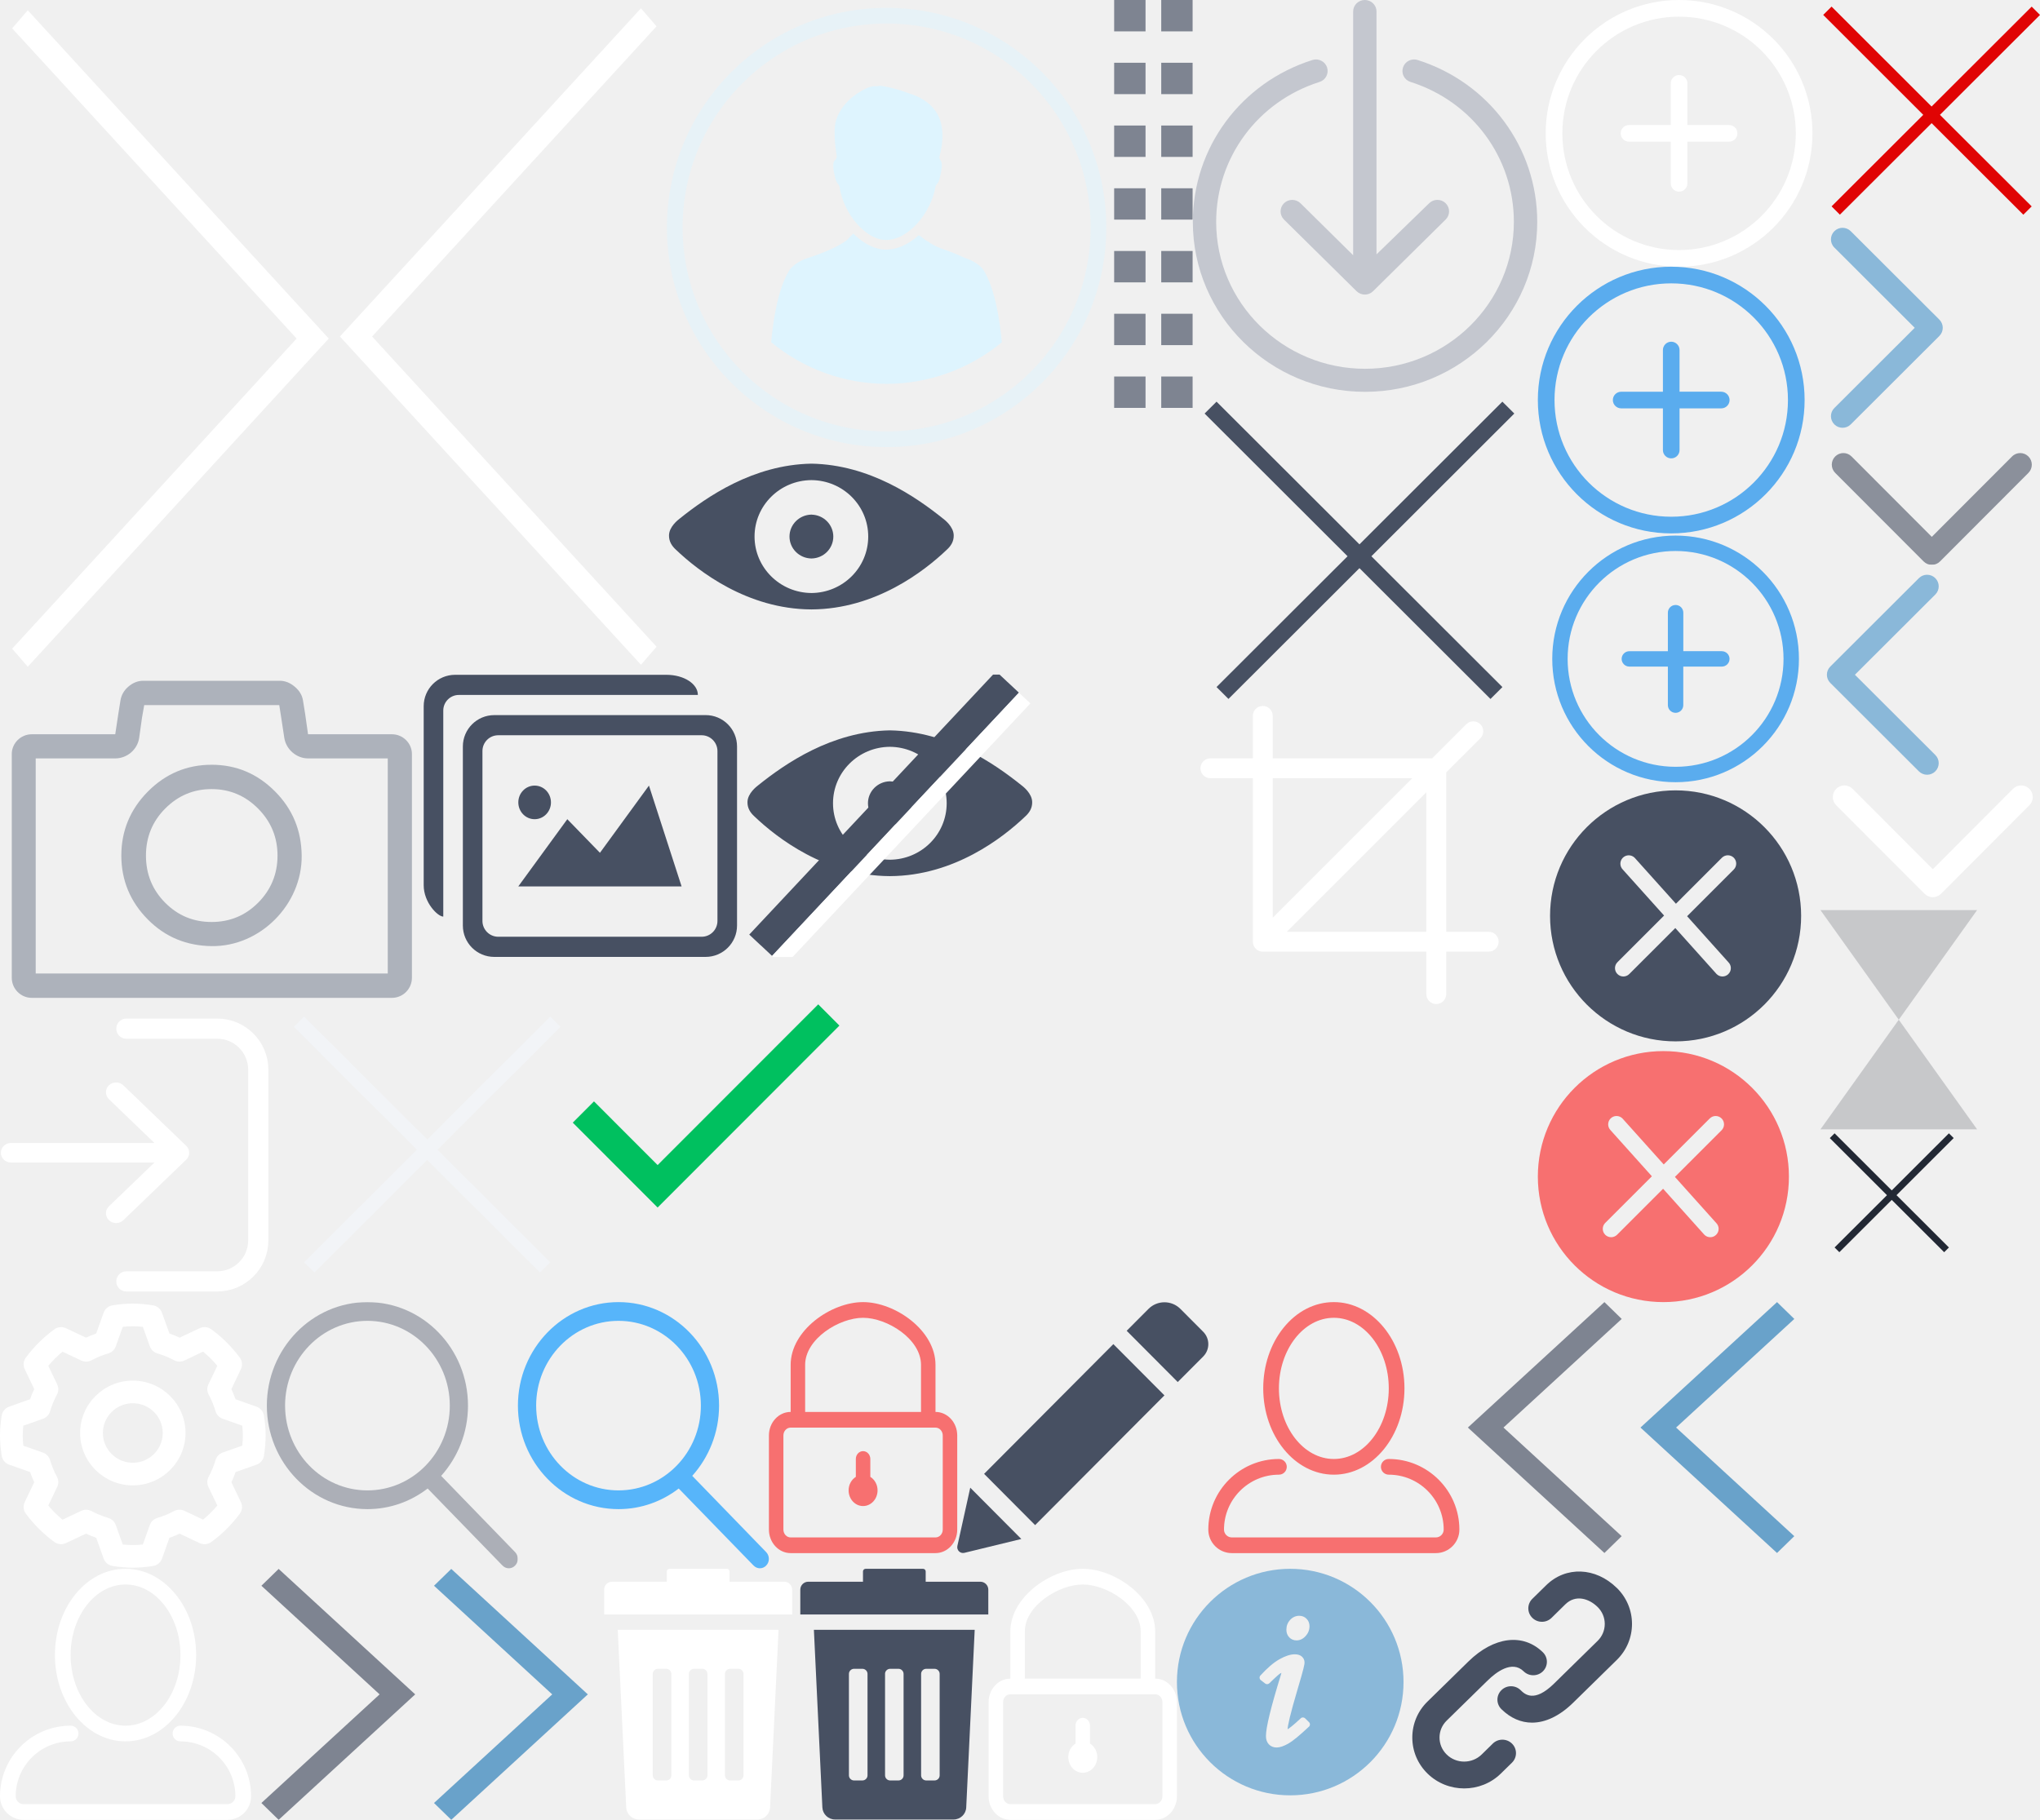
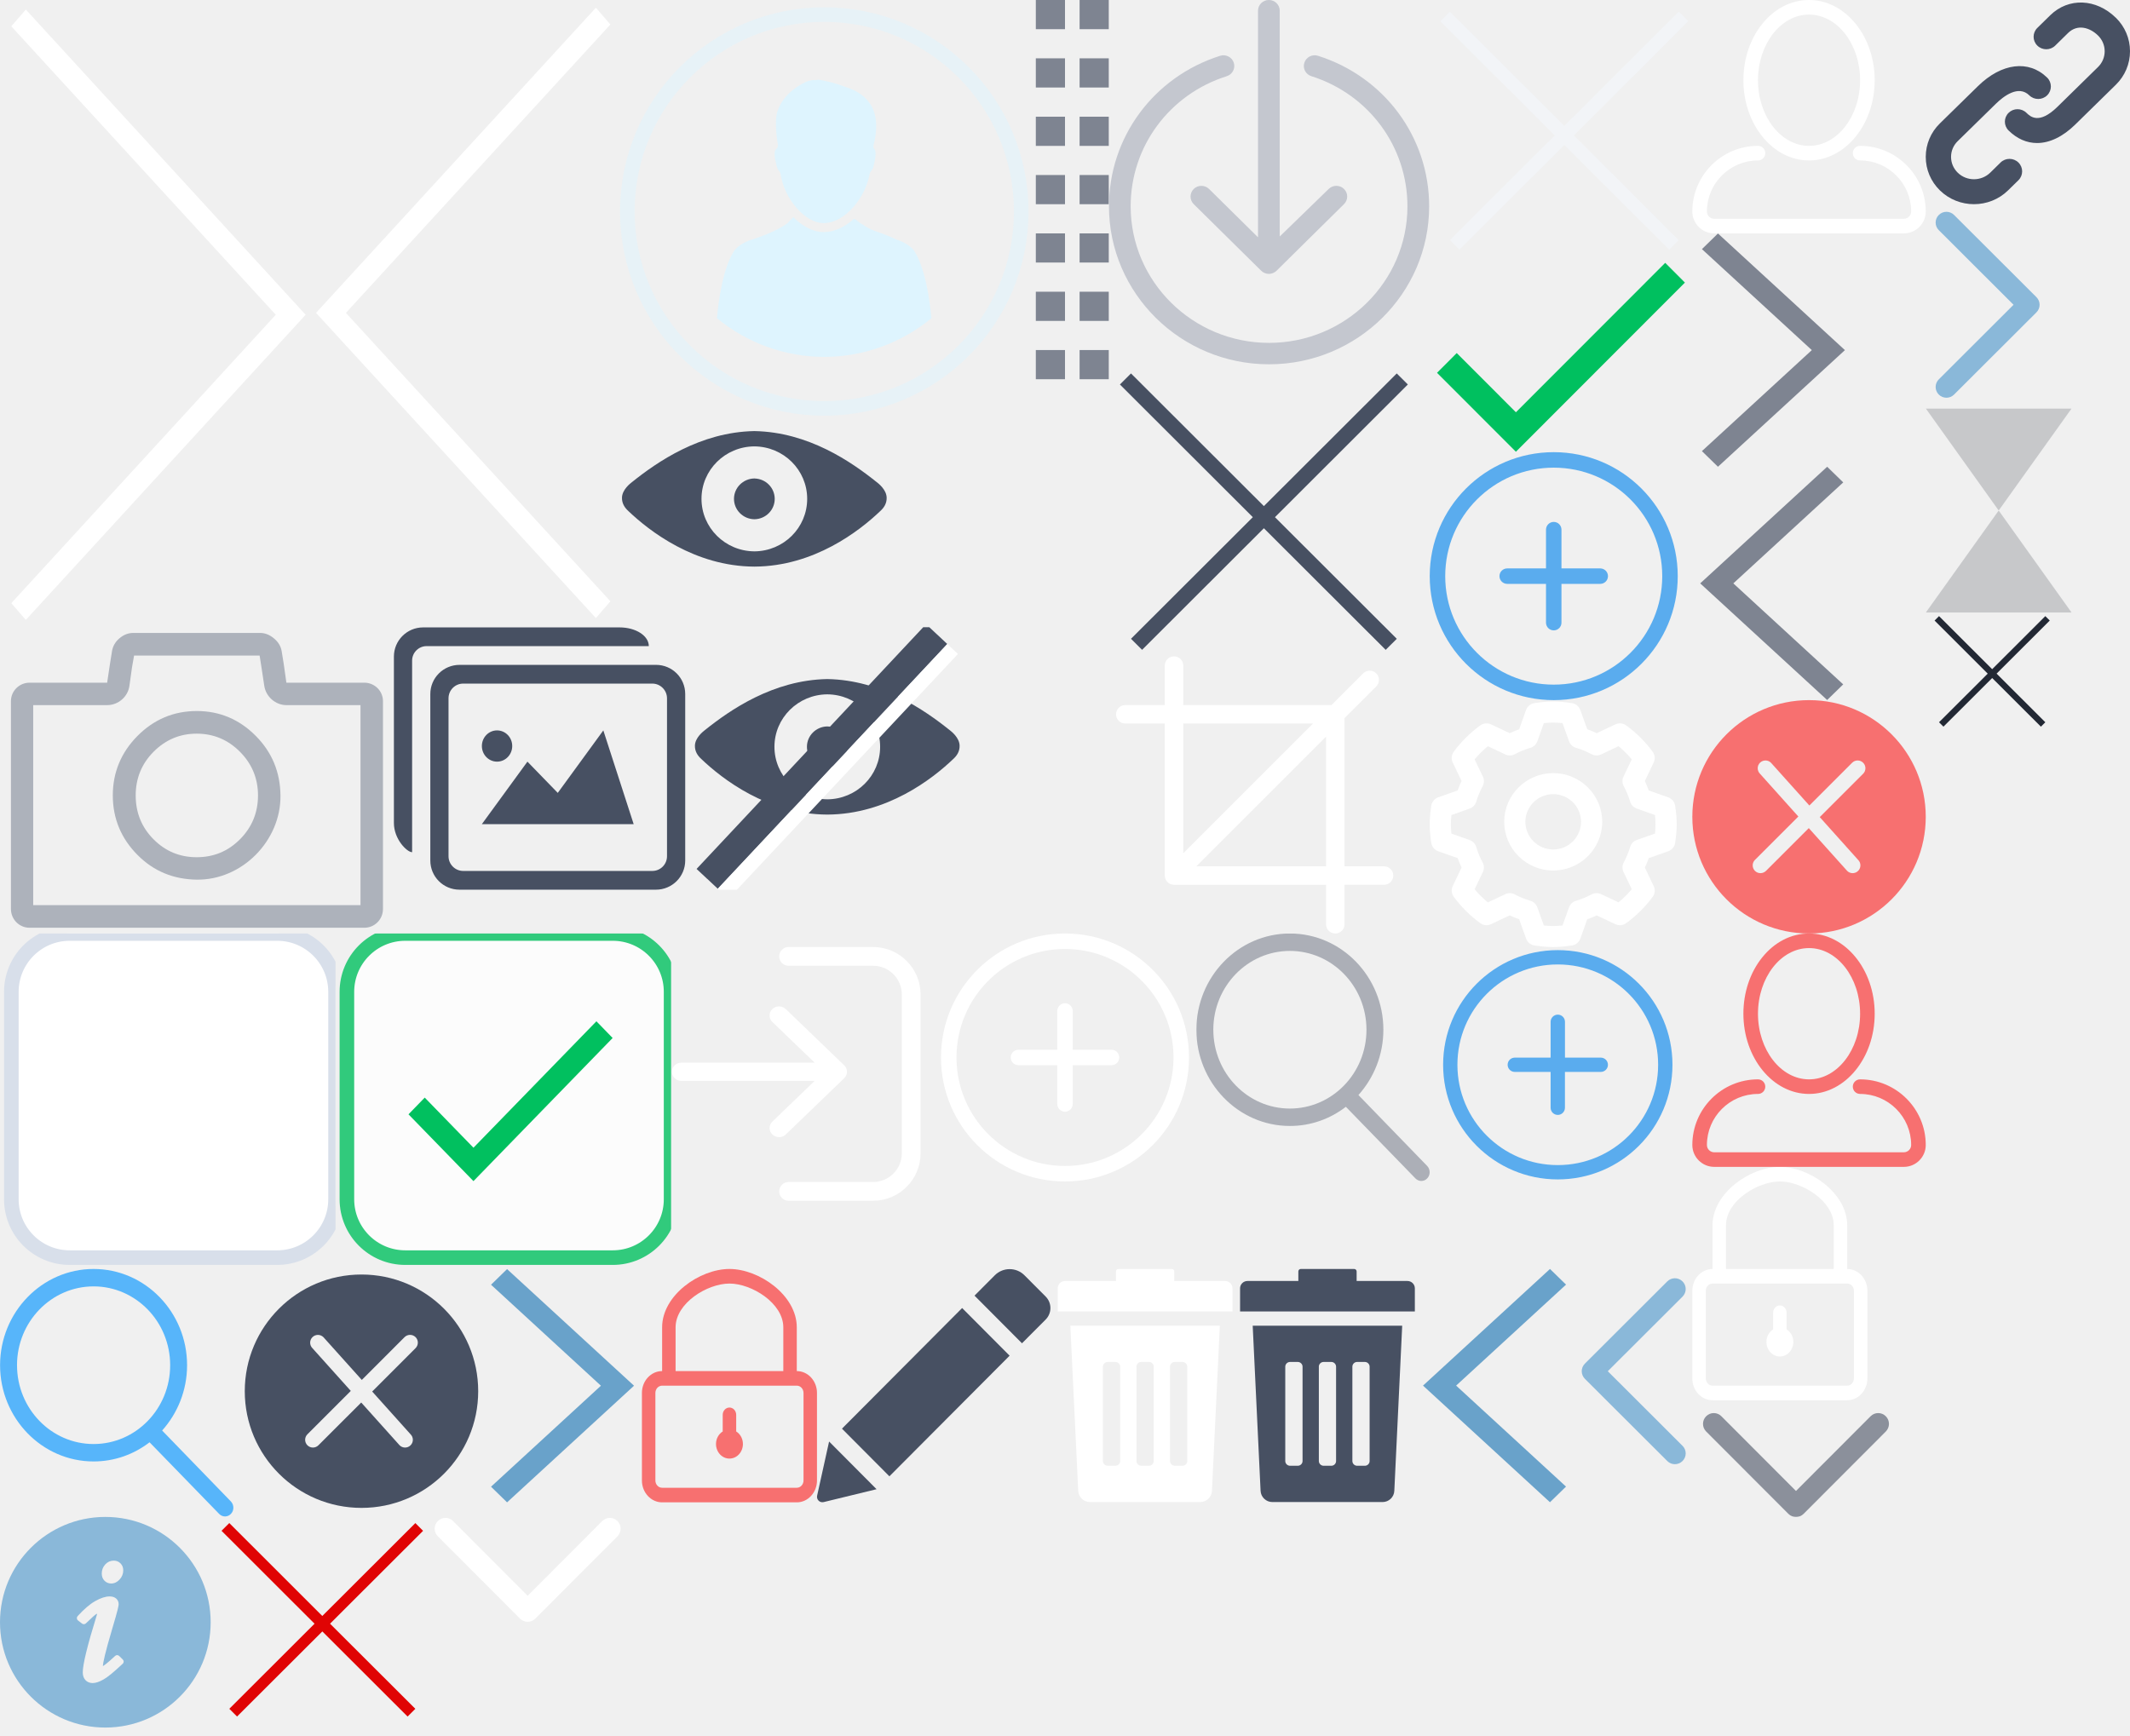
- <svg xmlns="http://www.w3.org/2000/svg" width="130" height="116" viewBox="0 0 130 116">
-   <svg width="18" height="17" viewBox="0 0 18 17" id="add" x="98">
+ <svg xmlns="http://www.w3.org/2000/svg" width="146" height="119" viewBox="0 0 146 119">
+   <svg width="18" height="17" viewBox="0 0 18 17" id="add" x="64" y="64">
    <path d="M9 0C4.305 0 .5 3.805.5 8.5S4.305 17 9 17s8.5-3.806 8.5-8.5S13.695 0 9 0zm0 15.938c-4.108 0-7.438-3.33-7.438-7.438S4.893 1.062 9 1.062s7.438 3.33 7.438 7.438-3.33 7.438-7.438 7.438zm3.188-7.97H9.53V5.314c0-.294-.237-.532-.53-.532-.293 0-.53.24-.53.532V7.97H5.81c-.293 0-.53.237-.53.53 0 .293.237.53.53.53H8.47v2.658c0 .293.237.53.53.53.293 0 .53-.237.53-.53V9.03h2.658c.293 0 .53-.237.53-.53 0-.293-.237-.53-.53-.53z" fill="#FFF" fill-rule="evenodd" />
  </svg>
-   <svg width="17" height="17" viewBox="0 0 17 17" id="add_blue" x="98" y="17">
+   <svg width="17" height="17" viewBox="0 0 17 17" id="add_blue" x="98" y="31">
    <path d="M8.5 0C3.805 0 0 3.805 0 8.5S3.805 17 8.5 17 17 13.194 17 8.5 13.195 0 8.5 0zm0 15.938c-4.108 0-7.438-3.33-7.438-7.438S4.393 1.062 8.5 1.062s7.438 3.33 7.438 7.438-3.33 7.438-7.438 7.438zm3.188-7.97H9.03V5.314c0-.294-.237-.532-.53-.532-.293 0-.53.24-.53.532V7.97H5.312c-.294 0-.532.237-.532.53 0 .293.24.53.532.53H7.97v2.658c0 .293.237.53.53.53.293 0 .53-.237.53-.53V9.03h2.658c.293 0 .53-.237.53-.53 0-.293-.237-.53-.53-.53z" fill="#5AACEE" fill-rule="evenodd" />
  </svg>
-   <svg width="18" height="13" viewBox="0 0 18 13" id="checked" x="36" y="64">
+   <svg width="23" height="23" viewBox="0 0 23 23" id="checkbox_active" x="23" y="64">
+     <g fill="none" fill-rule="evenodd">
+       <rect stroke="#01C05F" opacity=".8" fill="#FFF" x=".778" width="22.222" height="22.222" rx="4" />
+       <path d="M9.453 14.686l-3.34-3.435L5 12.397l4.453 4.58 9.54-9.813-1.112-1.145-8.427 8.668z" fill="#01C05F" />
+     </g>
+   </svg>
+   <svg width="23" height="23" viewBox="0 0 23 23" id="checkbox_empty" y="64">
+     <rect x="292.778" y="352" width="22.222" height="22.222" rx="4" transform="translate(-292 -352)" stroke="#D8DFEA" fill="#FFF" fill-rule="evenodd" />
+   </svg>
+   <svg width="18" height="13" viewBox="0 0 18 13" id="checked" x="98" y="18">
    <path d="M5.907 10.265l-4.055-4.06L.5 7.56l5.407 5.412L17.492 1.374 16.142.02 5.906 10.266z" fill="#00C05F" fill-rule="evenodd" />
  </svg>
  <svg width="21" height="20" viewBox="0 0 21 20" id="close_gray" x="76" y="25">
    <path d="M19.74.603l-9.108 9.095L1.524.603l-.76.758 9.11 9.096-8.35 8.337.76.758 8.348-8.336 8.35 8.338.76-.758-8.35-8.338L20.5 1.36l-.76-.757z" fill="#475062" fill-rule="evenodd" />
  </svg>
-   <svg width="18" height="18" viewBox="0 0 18 18" id="close_white" x="18" y="64">
+   <svg width="18" height="18" viewBox="0 0 18 18" id="close_white" x="98">
    <path d="M17.064.802l-7.84 7.83L1.38.802l-.652.652 7.84 7.83-7.187 7.177.655.653 7.188-7.176 7.188 7.177.654-.652-7.188-7.178 7.84-7.83-.652-.652z" fill="#F2F4F7" fill-rule="evenodd" />
  </svg>
-   <svg width="8" height="14" viewBox="0 0 8 14" id="datetimepicker-next" x="116" y="14">
+   <svg width="8" height="14" viewBox="0 0 8 14" id="datetimepicker-next" x="132" y="14">
    <path d="M.895 13.052c-.29-.29-.29-.756 0-1.044l5.122-5.113L.895 1.78c-.29-.287-.29-.755 0-1.043.29-.288.757-.288 1.045 0l5.646 5.635c.29.29.29.756 0 1.044L1.94 13.052c-.144.144-.333.216-.522.216-.19 0-.38-.072-.523-.216z" fill="#8AB8D9" fill-rule="evenodd" />
  </svg>
-   <svg width="8" height="14" viewBox="0 0 8 14" id="datetimepicker-prev" x="116" y="36">
+   <svg width="8" height="14" viewBox="0 0 8 14" id="datetimepicker-prev" x="108" y="87">
    <path d="M7.328.853c.29.288.29.755 0 1.044L2.205 7.01l5.123 5.114c.29.288.29.755 0 1.043-.29.29-.757.29-1.046 0L.637 7.532c-.29-.288-.29-.756 0-1.044L6.282.853c.144-.144.333-.217.523-.217.188 0 .378.072.523.217z" fill="#8AB8D9" fill-rule="evenodd" />
  </svg>
-   <svg width="14" height="8" viewBox="0 0 14 8" id="dd-tile" x="116" y="50">
+   <svg width="14" height="8" viewBox="0 0 14 8" id="dd-tile" x="29" y="104">
    <path d="M1.012.283c.288-.29.755-.29 1.043 0L7.17 5.406 12.28.283c.29-.29.756-.29 1.044 0 .288.29.288.757 0 1.046L7.69 6.973c-.288.29-.755.29-1.043 0L1.012 1.33C.867 1.184.795.995.795.806c0-.19.072-.38.217-.524z" fill="#FFF" fill-rule="evenodd" />
  </svg>
-   <svg width="9" height="8" viewBox="0 0 9 8" id="delete-small" x="116" y="72">
+   <svg width="9" height="8" viewBox="0 0 9 8" id="delete-small" x="132" y="42">
    <path d="M8.196.24L4.553 3.88.91.24.605.545l3.643 3.64L.91 7.516l.303.303 3.34-3.334 3.34 3.335.303-.302-3.34-3.335L8.5.543 8.196.242z" fill="#222834" fill-rule="evenodd" />
  </svg>
-   <svg width="16" height="16" viewBox="0 0 16 16" id="discard_red" x="98" y="67">
+   <svg width="16" height="16" viewBox="0 0 16 16" id="discard_red" x="116" y="48">
    <path d="M8 0C3.582 0 0 3.582 0 8c0 4.42 3.582 8 8 8 4.42 0 8-3.58 8-8 0-4.418-3.58-8-8-8zm3.707 5.047L8.734 8.02l2.63 2.933c.21.208.21.547 0 .754-.206.208-.545.208-.752 0l-2.63-2.932-2.933 2.932c-.21.208-.548.208-.756 0-.208-.207-.208-.546 0-.754L7.267 7.98l-2.63-2.933c-.208-.208-.208-.546 0-.754.208-.208.546-.208.754 0l2.632 2.933 2.932-2.933c.208-.208.546-.208.754 0 .208.208.207.546 0 .754z" fill="#F77070" fill-rule="evenodd" />
  </svg>
  <svg width="5" height="26" viewBox="0 0 5 26" id="dragndrop" x="71">
    <g fill="#7E8491" fill-rule="evenodd">
      <path d="M0 0h2v2H0zM3 0h2v2H3zM0 4h2v2H0zM3 4h2v2H3zM0 8h2v2H0zM3 8h2v2H3zM0 12h2v2H0zM3 12h2v2H3zM0 16h2v2H0zM3 16h2v2H3zM0 20h2v2H0zM3 20h2v2H3zM0 24h2v2H0zM3 24h2v2H3z" />
    </g>
  </svg>
  <svg width="19" height="10" viewBox="0 0 19 10" id="eye" x="42" y="29">
    <g fill="#475062" fill-rule="evenodd">
      <path d="M18.112 4.07C16.362 2.665 13.42.624 9.717.555h-.022c-3.7.07-6.647 2.11-8.395 3.513-.084.067-.657.5-.667 1.054-.007.39.178.678.443.92 1.428 1.362 4.545 3.785 8.62 3.804h.022c4.082-.02 7.19-2.442 8.618-3.806.264-.24.448-.528.44-.918-.01-.555-.58-.986-.664-1.055zM9.706 8.8c-2.002-.014-3.622-1.62-3.622-3.6 0-1.978 1.62-3.583 3.622-3.596 2.008.013 3.622 1.619 3.622 3.597 0 1.98-1.613 3.586-3.622 3.6z" />
      <path d="M9.718 3.803h-.022c-.767.02-1.385.638-1.385 1.398 0 .762.618 1.38 1.385 1.398h.023c.774-.017 1.384-.637 1.384-1.397-.002-.76-.612-1.378-1.384-1.397z" />
    </g>
  </svg>
  <svg width="22" height="25" viewBox="0 0 22 25" id="file" x="76">
    <g fill="#C4C7CF" fill-rule="evenodd">
      <path d="M10.975 18.777c-.19 0-.38-.072-.527-.215l-4.625-4.566c-.29-.287-.29-.752 0-1.04.29-.286.76-.286 1.052 0l3.355 3.313V.734c0-.406.333-.735.745-.735.41 0 .744.33.744.735v15.48l3.358-3.262c.292-.284.762-.282 1.05.006.29.286.288.75-.002 1.036L11.5 18.562c-.145.143-.335.215-.525.215z" />
      <path d="M10.988 24.976c-6.05 0-10.974-4.86-10.974-10.833 0-4.73 3.062-8.875 7.62-10.318.39-.124.81.09.935.475.124.387-.09.8-.482.924-3.94 1.247-6.586 4.83-6.586 8.92 0 5.162 4.255 9.363 9.486 9.363 5.23 0 9.485-4.2 9.485-9.364 0-4.088-2.646-7.672-6.585-8.92-.392-.123-.607-.536-.48-.923.124-.386.542-.6.934-.475 4.557 1.443 7.62 5.59 7.62 10.318 0 5.973-4.923 10.833-10.974 10.833z" />
    </g>
  </svg>
  <svg width="20" height="18" viewBox="0 0 20 18" id="image" x="27" y="43">
    <path d="M18.72 15.703c0 .556-.448 1.008-1.006 1.008H4.75c-.556 0-1.006-.456-1.006-1.007V4.875c0-.557.448-1.008 1.006-1.008h12.964c.555 0 1.006.457 1.006 1.008v10.828zM4.5 2.583c-1.107 0-2.004.895-2.004 2v11.413c0 1.104.89 2 2.004 2h13.463c1.107 0 2.005-.896 2.005-2V4.582c0-1.104-.89-2-2.005-2H4.5zm1.53 10.92h10.405l-2.08-6.427-3.123 4.284-2.08-2.142-3.123 4.284zm1.04-6.427c-.576 0-1.04.48-1.04 1.07 0 .593.464 1.072 1.04 1.072.575 0 1.04-.48 1.04-1.07 0-.593-.465-1.072-1.04-1.072zM0 13.426c0 1.105.894 2 1.248 2V2.292c0-.55.45-.994.99-.994h15.234c0-.71-.89-1.284-2.005-1.284H2.004C.897.014 0 .91 0 2.014v11.413z" fill="#475062" fill-rule="evenodd" />
  </svg>
-   <svg width="15" height="15" viewBox="0 0 15 15" id="info" x="75" y="100">
+   <svg width="15" height="15" viewBox="0 0 15 15" id="info" y="104">
    <path d="M7.22 0C3.233 0 0 3.233 0 7.22c0 3.987 3.233 7.22 7.22 7.22 3.987 0 7.22-3.233 7.22-7.22C14.44 3.233 11.207 0 7.22 0zm-.01 3.26c.163-.175.36-.265.586-.265.184 0 .346.066.467.192.123.124.185.283.185.473 0 .237-.083.447-.247.626-.166.184-.363.278-.58.278-.182 0-.342-.068-.464-.196-.12-.125-.182-.29-.182-.486 0-.242.08-.45.237-.622zm1.204 6.802c-.6.563-1.026.914-1.306 1.074-.3.17-.545.254-.752.254-.206 0-.374-.068-.5-.204-.12-.13-.183-.306-.183-.523 0-.554.314-1.84.96-3.93.01-.036.02-.07.025-.1-.024.01-.052.024-.085.044-.052.033-.213.16-.685.62-.072.07-.184.077-.264.015l-.278-.215c-.045-.034-.073-.086-.078-.142-.005-.056.014-.11.052-.153.434-.478.84-.825 1.205-1.032.382-.215.705-.32.988-.32.182 0 .33.045.438.135.12.1.182.236.182.396 0 .106-.05.38-.42 1.617-.526 1.767-.652 2.41-.66 2.63.1-.058.335-.226.84-.7.077-.073.2-.07.277.004l.246.242c.04.038.062.09.06.146 0 .055-.022.107-.062.144z" fill="#8AB8D9" fill-rule="evenodd" />
  </svg>
  <svg width="19" height="18" viewBox="0 0 19 18" id="invisible" x="47" y="43">
    <g fill="none" fill-rule="evenodd">
      <path d="M18.112 7.07c-1.75-1.404-4.692-3.445-8.395-3.514h-.022c-3.7.07-6.647 2.11-8.395 3.513-.084.067-.657.5-.667 1.054-.007.39.178.678.443.918 1.428 1.364 4.545 3.787 8.62 3.806h.022c4.082-.02 7.19-2.442 8.618-3.806.264-.24.448-.528.44-.918-.01-.555-.58-.987-.664-1.055zM9.706 11.8c-2.002-.014-3.622-1.62-3.622-3.6 0-1.978 1.62-3.583 3.622-3.596 2.008.013 3.622 1.619 3.622 3.597 0 1.98-1.613 3.586-3.622 3.6z" fill="#475062" />
      <path d="M9.718 6.803h-.022c-.767.02-1.385.638-1.385 1.398 0 .762.618 1.38 1.385 1.398h.023c.774-.017 1.384-.637 1.384-1.397-.002-.76-.612-1.378-1.384-1.397z" fill="#475062" />
      <path d="M16.5.5L1.453 16.55M17.225 1.177L2.178 17.225" stroke="#475062" stroke-linecap="square" />
      <path d="M17.954 1.86L2.91 17.91" stroke="#FFF" stroke-linecap="square" />
    </g>
  </svg>
-   <svg width="11" height="16" viewBox="0 0 11 16" id="left-arrow" x="93" y="83">
+   <svg width="11" height="16" viewBox="0 0 11 16" id="left-arrow" x="116" y="32">
    <path d="M10.343 1.072L9.243 0 .54 7.996l8.702 7.996 1.1-1.072L2.81 7.996l7.535-6.924z" fill="#7E8491" fill-rule="evenodd" />
  </svg>
-   <svg width="11" height="16" viewBox="0 0 11 16" id="left-arrow_blue" x="104" y="83">
+   <svg width="11" height="16" viewBox="0 0 11 16" id="left-arrow_blue" x="97" y="87">
    <path d="M10.343 1.072L9.243 0 .54 7.996l8.702 7.996 1.1-1.072L2.81 7.996l7.535-6.924z" fill="#69A2CA" fill-rule="evenodd" />
  </svg>
-   <svg width="14" height="14" viewBox="0 0 14 14" id="link" x="90" y="100">
+   <svg width="14" height="14" viewBox="0 0 14 14" id="link" x="132">
    <path d="M5.127 11.143l-.708.695c-.615.6-1.614.602-2.228 0-.295-.29-.457-.673-.457-1.082 0-.408.162-.792.457-1.08L4.8 7.12c.54-.53 1.557-1.31 2.297-.583.34.334.89.33 1.227-.004.338-.336.336-.88-.004-1.212-1.26-1.233-3.12-1.005-4.742.584L.97 8.46C.344 9.07 0 9.887 0 10.755c0 .87.344 1.684.97 2.298.644.63 1.49.946 2.335.946.846 0 1.692-.315 2.336-.946l.71-.695c.34-.335.342-.877.004-1.213-.337-.335-.887-.337-1.227-.004zm7.902-9.926C11.676-.108 9.784-.18 8.532 1.047l-.883.866c-.34.333-.342.875-.004 1.21.337.337.886.34 1.227.006l.882-.867c.65-.636 1.498-.372 2.052.17.296.29.458.674.458 1.082 0 .41-.162.793-.457 1.082L9.026 7.323c-1.272 1.246-1.87.66-2.124.412-.34-.334-.89-.332-1.226.004-.338.335-.336.877.004 1.21.584.573 1.25.857 1.95.857.855 0 1.76-.426 2.618-1.268l2.782-2.727c.625-.613.97-1.43.97-2.298 0-.868-.345-1.684-.97-2.298z" fill="#475062" fill-rule="evenodd" />
  </svg>
-   <svg width="18" height="19" viewBox="0 0 18 19" id="logout" y="64">
+   <svg width="18" height="19" viewBox="0 0 18 19" id="logout" x="46" y="64">
    <g transform="rotate(-90 9 9)" fill="#FFF" fill-rule="evenodd">
      <path d="M16.724 8.053v5.792c0 1.602-1.304 2.906-2.906 2.906H2.932c-1.602 0-2.905-1.303-2.905-2.905V8.053c0-.162.13-.293.293-.293.162 0 .293.13.293.293v5.792c0 1.28 1.04 2.32 2.32 2.32h10.885c1.28 0 2.32-1.04 2.32-2.32V8.053c0-.162.13-.293.292-.293.163 0 .294.13.294.293z" stroke="#FFF" stroke-width=".7" />
      <path d="M7.894 9.84l-2.79-2.9c-.243-.252-.64-.252-.883 0-.243.255-.243.667 0 .92l3.857 4.006c.244.254.64.254.884 0l3.857-4.006c.122-.127.183-.293.183-.46 0-.165-.06-.332-.183-.46-.244-.252-.64-.252-.884 0l-2.79 2.9V.706c0-.36-.28-.65-.624-.65-.346 0-.626.29-.626.65V9.84z" />
    </g>
  </svg>
  <svg width="21" height="43" viewBox="0 0 21 43" id="next">
    <path d="M1.77.656L20.95 21.58 1.77 42.5l-.995-1.148L18.903 21.58.775 1.804 1.77.655z" fill="#FFF" fill-rule="evenodd" />
  </svg>
-   <svg width="12" height="16" viewBox="0 0 12 16" id="password" x="63" y="100">
+   <svg width="12" height="16" viewBox="0 0 12 16" id="password" x="116" y="80">
    <path d="M10.615 4c0-2.205-2.58-4-4.615-4-2.036 0-4.615 1.794-4.615 4v3C.62 7 0 7.673 0 8.5v6c0 .827.62 1.5 1.385 1.5h9.23C11.38 16 12 15.327 12 14.5v-6c0-.827-.62-1.5-1.385-1.5V4zM6 1c1.527 0 3.692 1.345 3.692 3v3H2.308V4c0-1.655 2.165-3 3.692-3zm4.615 14h-9.23c-.255 0-.462-.224-.462-.5v-6c0-.276.207-.5.462-.5h9.23c.255 0 .462.224.462.5v6c0 .276-.207.5-.462.5zm-4.153-3.86v-1.14c0-.277-.207-.5-.462-.5s-.462.223-.462.5v1.14c-.274.172-.46.49-.46.86 0 .552.412 1 .922 1s.923-.448.923-1c0-.37-.186-.688-.46-.86v-.002z" fill="#FFF" fill-rule="evenodd" />
  </svg>
-   <svg width="12" height="16" viewBox="0 0 12 16" id="password_red" x="49" y="83">
+   <svg width="12" height="16" viewBox="0 0 12 16" id="password_red" x="44" y="87">
    <path d="M10.615 4c0-2.205-2.58-4-4.615-4-2.036 0-4.615 1.794-4.615 4v3C.62 7 0 7.673 0 8.5v6c0 .827.62 1.5 1.385 1.5h9.23C11.38 16 12 15.327 12 14.5v-6c0-.827-.62-1.5-1.385-1.5V4zM6 1c1.527 0 3.692 1.345 3.692 3v3H2.308V4c0-1.655 2.165-3 3.692-3zm4.615 14h-9.23c-.255 0-.462-.224-.462-.5v-6c0-.276.207-.5.462-.5h9.23c.255 0 .462.224.462.5v6c0 .276-.207.5-.462.5zm-4.153-3.86v-1.14c0-.277-.207-.5-.462-.5s-.462.223-.462.5v1.14c-.274.172-.46.49-.46.86 0 .552.412 1 .922 1s.923-.448.923-1c0-.37-.186-.688-.46-.86v-.002z" fill="#F77070" fill-rule="evenodd" />
  </svg>
-   <svg width="16" height="16" viewBox="0 0 16 16" id="pen" x="61" y="83">
+   <svg width="16" height="16" viewBox="0 0 16 16" id="pen" x="56" y="87">
    <path d="M9.95 2.678l3.254 3.267-8.24 8.27-3.252-3.267 8.237-8.27zm5.724-.788L14.222.433c-.56-.563-1.472-.563-2.034 0l-1.39 1.395 3.254 3.267 1.622-1.627c.435-.437.435-1.142 0-1.578zM.01 15.54c-.06.267.18.507.447.442l3.627-.883L.83 11.83.01 15.54z" fill="#475062" fill-rule="evenodd" />
  </svg>
  <svg width="27" height="21" viewBox="0 0 27 21" id="photo" y="43">
    <g transform="translate(.75 .388)" fill="#ADB2BB" fill-rule="evenodd">
      <path d="M24.223 3.416H18.88l-.182-1.286-.14-.866c-.055-.35-.238-.64-.526-.88-.295-.25-.61-.378-.958-.378h-8.69c-.347 0-.666.125-.958.377-.29.252-.446.547-.5.88l-.138.867-.194 1.286H1.277C.57 3.416 0 3.99 0 4.674v14.26c0 .71.57 1.284 1.277 1.284h22.946c.708 0 1.277-.573 1.277-1.285V4.673c0-.684-.57-1.257-1.277-1.257zm-.264 15.25H1.526V4.955h5.067c.763 0 1.422-.572 1.527-1.314l.18-1.286.14-.797h8.606l.125.797.195 1.286c.112.74.778 1.314 1.514 1.314h5.08v13.713z" />
      <path d="M12.73 5.36c-1.57 0-2.93.572-4.054 1.705-1.125 1.132-1.694 2.502-1.694 4.082s.57 2.95 1.694 4.08c1.124 1.133 2.485 1.67 4.053 1.693 3.11.046 5.783-2.67 5.746-5.773-.02-1.594-.57-2.95-1.693-4.082-1.125-1.133-2.47-1.706-4.054-1.706zm2.97 8.792c-.82.824-1.805 1.23-2.97 1.23-1.153 0-2.138-.405-2.957-1.23-.82-.825-1.222-1.83-1.222-3.005 0-1.16.403-2.167 1.223-2.992.82-.825 1.804-1.244 2.956-1.244 1.165 0 2.15.42 2.97 1.245.82.825 1.235 1.83 1.235 2.992 0 1.174-.416 2.18-1.235 3.005z" />
    </g>
  </svg>
  <svg width="21" height="43" viewBox="0 0 21 43" id="prev" x="21">
    <path d="M19.845 42.373L.662 21.45 19.845.53l.994 1.148L2.71 21.45l18.13 19.774-.995 1.15z" fill="#FFF" fill-rule="evenodd" />
  </svg>
-   <svg width="14" height="14" viewBox="0 0 14 14" id="rejected" x="116">
+   <svg width="14" height="14" viewBox="0 0 14 14" id="rejected" x="15" y="104">
    <path d="M13.47.422L7.092 6.79.717.42l-.532.53L6.56 7.32.718 13.154l.53.53L7.094 7.85l5.844 5.836.532-.53L7.623 7.32 14 .952l-.53-.53z" fill="#E00404" fill-rule="evenodd" />
  </svg>
  <svg width="20" height="19" viewBox="0 0 20 19" id="resize" x="76" y="45">
    <path d="M18.867 14.394H16.16V4.234l2.175-2.173c.247-.247.247-.648 0-.895s-.65-.247-.896 0L15.264 3.34H5.105V.632c0-.35-.283-.633-.632-.633-.35 0-.634.284-.634.633V3.34H1.132c-.35 0-.633.283-.633.633 0 .35.284.633.633.633H3.84v10.42c0 .35.283.635.633.635h10.42v2.707c0 .35.285.633.634.633.35 0 .634-.284.634-.633V15.66h2.707c.35 0 .633-.283.633-.633 0-.35-.284-.633-.633-.633zm-4.87-9.788l-8.89 8.892V4.606h8.89zm-7.995 9.788l8.892-8.892v8.892H6.002z" fill="#FFF" fill-rule="evenodd" />
  </svg>
-   <svg width="11" height="16" viewBox="0 0 11 16" id="right-arrow" x="16" y="100">
+   <svg width="11" height="16" viewBox="0 0 11 16" id="right-arrow" x="116" y="16">
    <path d="M.657 14.928L1.757 16l8.702-7.996L1.757.008.658 1.08 8.19 8.004.657 14.928z" fill="#7E8491" fill-rule="evenodd" />
  </svg>
-   <svg width="11" height="16" viewBox="0 0 11 16" id="right-arrow_blue" x="27" y="100">
+   <svg width="11" height="16" viewBox="0 0 11 16" id="right-arrow_blue" x="33" y="87">
    <path d="M.657 14.928L1.757 16l8.702-7.996L1.757.008.658 1.08 8.19 8.004.657 14.928z" fill="#69A2CA" fill-rule="evenodd" />
  </svg>
-   <svg width="16" height="17" viewBox="0 0 16 17" id="search" x="17" y="83">
+   <svg width="16" height="17" viewBox="0 0 16 17" id="search" x="82" y="64">
    <path d="M11.113 11.076c1.053-1.174 1.71-2.746 1.71-4.478C12.824 2.966 9.954 0 6.416 0 2.877 0 .005 2.966.005 6.598c0 3.632 2.872 6.598 6.41 6.598 1.44 0 2.764-.488 3.837-1.314l4.766 4.907c.116.118.26.178.406.178.145 0 .3-.06.406-.18.222-.228.222-.606 0-.845l-4.717-4.867zM1.166 6.598c0-2.976 2.35-5.404 5.25-5.404 2.89 0 5.248 2.418 5.248 5.404 0 2.986-2.35 5.404-5.25 5.404S1.167 9.574 1.167 6.598z" fill="#7E8491" opacity=".6" fill-rule="evenodd" />
  </svg>
-   <svg width="16" height="17" viewBox="0 0 16 17" id="search_blue" x="33" y="83">
+   <svg width="16" height="17" viewBox="0 0 16 17" id="search_blue" y="87">
    <path d="M11.113 11.076c1.053-1.174 1.71-2.746 1.71-4.478C12.824 2.966 9.954 0 6.416 0 2.877 0 .005 2.966.005 6.598c0 3.632 2.872 6.598 6.41 6.598 1.44 0 2.764-.488 3.837-1.314l4.766 4.907c.116.118.26.178.406.178.145 0 .3-.06.406-.18.222-.228.222-.606 0-.845l-4.717-4.867zM1.166 6.598c0-2.976 2.35-5.404 5.25-5.404 2.89 0 5.248 2.418 5.248 5.404 0 2.986-2.35 5.404-5.25 5.404S1.167 9.574 1.167 6.598z" fill="#57B5FA" fill-rule="evenodd" />
  </svg>
-   <svg width="17" height="17" viewBox="0 0 17 17" id="select-close" x="98" y="50">
+   <svg width="17" height="17" viewBox="0 0 17 17" id="select-close" x="16" y="87">
    <path d="M8.778.38c-4.418 0-8 3.583-8 8 0 4.42 3.582 8 8 8 4.42 0 8-3.58 8-8 0-4.417-3.58-8-8-8zm3.706 5.048L9.512 8.402l2.63 2.932c.21.208.21.547 0 .754-.206.208-.545.208-.752 0L8.76 9.156l-2.934 2.932c-.208.208-.546.208-.754 0-.208-.207-.208-.546 0-.754L8.045 8.36 5.415 5.43c-.208-.208-.208-.546 0-.754.208-.208.546-.208.754 0L8.8 7.607l2.93-2.933c.21-.208.548-.208.756 0 .208.208.206.546-.002.754z" fill="#475062" fill-rule="evenodd" />
  </svg>
-   <svg width="14" height="8" viewBox="0 0 14 8" id="select2" x="116" y="28">
+   <svg width="14" height="8" viewBox="0 0 14 8" id="select2" x="116" y="96">
    <path d="M.948 1.097c.29-.29.756-.29 1.044 0L7.105 6.22l5.114-5.123c.287-.29.755-.29 1.043 0 .288.29.288.757 0 1.046L7.628 7.788c-.29.29-.756.29-1.044 0L.948 2.143C.804 1.998.732 1.81.732 1.62c0-.19.072-.378.216-.523z" fill="#475062" opacity=".6" fill-rule="evenodd" />
  </svg>
-   <svg width="17" height="16" viewBox="0 0 17 16" id="select2-add" x="98" y="34">
+   <svg width="17" height="16" viewBox="0 0 17 16" id="select2-add" x="98" y="65">
    <path d="M8.778.14C4.436.14.918 3.657.918 8c0 4.342 3.518 7.86 7.86 7.86 4.342 0 7.86-3.52 7.86-7.86S13.12.14 8.78.14zm0 14.738c-3.8 0-6.88-3.08-6.88-6.878 0-3.8 3.08-6.878 6.88-6.878S15.656 4.202 15.656 8c0 3.8-3.08 6.878-6.878 6.878zm2.948-7.37H9.27V5.053c0-.27-.22-.49-.492-.49-.27 0-.492.22-.492.49V7.51H5.83c-.27 0-.49.22-.49.49s.22.49.49.49h2.456v2.458c0 .27.22.49.492.49.27 0 .49-.22.49-.49V8.49h2.458c.27 0 .49-.22.49-.49s-.22-.49-.49-.49z" fill="#5AACEE" fill-rule="evenodd" />
  </svg>
-   <svg width="17" height="17" viewBox="0 0 17 17" id="settings" y="83">
+   <svg width="17" height="17" viewBox="0 0 17 17" id="settings" x="98" y="48">
    <g fill="#FFF" fill-rule="evenodd">
      <path d="M16.82 7.236c-.04-.263-.223-.483-.474-.57l-1.334-.473c-.08-.222-.168-.438-.267-.647l.606-1.27c.116-.24.09-.522-.07-.737-.51-.692-1.122-1.3-1.816-1.806-.215-.157-.5-.184-.74-.07l-1.277.603c-.21-.1-.427-.187-.65-.266L10.32.676c-.09-.25-.31-.43-.573-.47C8.81.06 8.116.06 7.177.204c-.263.04-.483.22-.573.47L6.13 2c-.223.08-.44.168-.65.267l-1.277-.603c-.24-.114-.525-.087-.74.07-.694.506-1.305 1.114-1.817 1.805-.158.214-.185.497-.07.736l.606 1.27c-.1.21-.188.425-.267.647L.58 6.665c-.25.09-.432.308-.473.57C.034 7.712 0 8.116 0 8.513c0 .396.034.802.107 1.277.04.262.223.482.474.57l1.335.472c.08.222.168.438.267.647l-.607 1.27c-.114.238-.087.52.07.735.512.69 1.123 1.3 1.818 1.806.215.158.5.186.74.07l1.277-.602c.21.1.427.187.65.266l.475 1.326c.09.25.31.43.573.47.47.073.89.108 1.285.108.396 0 .816-.035 1.285-.107.264-.04.484-.22.574-.47l.474-1.326c.223-.08.44-.167.65-.266l1.277.603c.242.116.526.088.74-.07.697-.507 1.308-1.115 1.818-1.805.16-.214.186-.497.07-.736l-.605-1.27c.1-.21.188-.426.267-.648l1.334-.472c.25-.088.434-.308.474-.57.072-.476.106-.882.106-1.278 0-.395-.033-.8-.106-1.276zM15.44 9.15l-1.25.44c-.22.078-.387.255-.453.477-.112.375-.26.73-.437 1.057-.11.203-.118.446-.02.654l.57 1.187c-.275.327-.58.63-.908.9l-1.193-.562c-.21-.1-.455-.092-.66.018-.328.178-.686.324-1.064.436-.222.065-.4.232-.477.45l-.446 1.244c-.455.046-.826.046-1.28 0l-.446-1.244c-.078-.217-.255-.385-.477-.45-.378-.112-.736-.258-1.063-.435-.205-.11-.45-.117-.66-.017l-1.192.564c-.33-.273-.632-.574-.907-.902l.568-1.187c.1-.208.092-.45-.02-.654-.177-.325-.324-.68-.436-1.058-.066-.22-.234-.398-.453-.475l-1.25-.44c-.024-.227-.036-.436-.036-.638s.013-.41.036-.636l1.25-.443c.22-.077.388-.253.454-.474.112-.377.26-.733.437-1.06.11-.202.118-.446.02-.653l-.57-1.187c.276-.328.58-.63.908-.902l1.194.564c.208.1.453.092.657-.018.328-.178.685-.324 1.064-.435.223-.066.4-.234.478-.45l.445-1.245c.45-.047.823-.047 1.28 0L9.55 2.82c.076.216.254.384.476.45.38.11.737.256 1.064.434.205.11.45.118.66.018l1.192-.564c.33.272.632.574.907.902l-.57 1.187c-.098.208-.09.45.02.654.18.328.326.683.437 1.058.066.222.234.398.453.475l1.25.443c.024.226.036.435.036.636 0 .202-.012.41-.035.637z" />
      <path d="M8.463 5.004c-1.85 0-3.358 1.498-3.358 3.34 0 1.84 1.507 3.338 3.358 3.338 1.852 0 3.36-1.498 3.36-3.34 0-1.84-1.508-3.338-3.36-3.338zm0 5.236c-1.05 0-1.907-.85-1.907-1.897 0-1.046.856-1.897 1.907-1.897 1.052 0 1.908.85 1.908 1.897 0 1.046-.855 1.897-1.907 1.897z" />
    </g>
  </svg>
-   <svg width="10" height="7" viewBox="0 0 10 7" id="sortable-down" x="116" y="58">
+   <svg width="10" height="7" viewBox="0 0 10 7" id="sortable-down" x="132" y="28">
    <path d="M0 0h10L5 7 0 0z" fill="#222834" opacity=".2" fill-rule="evenodd" />
  </svg>
-   <svg width="10" height="7" viewBox="0 0 10 7" id="sortable-up" x="116" y="65">
+   <svg width="10" height="7" viewBox="0 0 10 7" id="sortable-up" x="132" y="35">
    <path d="M0 7h10L5 0 0 7z" fill="#222834" opacity=".2" fill-rule="evenodd" />
  </svg>
-   <svg width="12" height="16" viewBox="0 0 12 16" id="trash" x="51" y="100">
+   <svg width="12" height="16" viewBox="0 0 12 16" id="trash" x="85" y="87">
    <g fill="#475062" fill-rule="evenodd">
      <path d="M1.406 15.21c.02.43.375.77.81.77h7.55c.433 0 .79-.34.807-.77l.54-11.32H.866l.54 11.32zM7.698 6.7c0-.18.147-.326.328-.326h.526c.18 0 .328.146.328.326v6.467c0 .18-.147.325-.328.325h-.526c-.18 0-.328-.146-.328-.326V6.7zm-2.3 0c0-.18.148-.326.33-.326h.525c.18 0 .328.146.328.326v6.467c0 .18-.146.325-.327.325h-.526c-.18 0-.328-.146-.328-.326V6.7zm-2.3 0c0-.18.148-.326.33-.326h.525c.182 0 .33.146.33.326v6.467c0 .18-.148.325-.33.325h-.525c-.182 0-.33-.146-.33-.326V6.7zM11.47.823H7.99V.168c0-.093-.076-.168-.17-.168H4.162c-.093 0-.168.075-.168.168v.655H.508C.228.823 0 1.05 0 1.328v1.585h11.98V1.328c0-.28-.228-.505-.51-.505z" />
    </g>
  </svg>
-   <svg width="13" height="16" viewBox="0 0 13 16" id="trash_white" x="38" y="100">
+   <svg width="13" height="16" viewBox="0 0 13 16" id="trash_white" x="72" y="87">
    <g transform="translate(.5)" fill="#FFF" fill-rule="evenodd">
      <path d="M1.406 15.21c.02.43.375.77.81.77h7.55c.433 0 .79-.34.807-.77l.54-11.32H.866l.54 11.32zM7.698 6.7c0-.18.147-.326.328-.326h.526c.18 0 .328.146.328.326v6.467c0 .18-.147.325-.328.325h-.526c-.18 0-.328-.146-.328-.326V6.7zm-2.3 0c0-.18.148-.326.33-.326h.525c.18 0 .328.146.328.326v6.467c0 .18-.146.325-.327.325h-.526c-.18 0-.328-.146-.328-.326V6.7zm-2.3 0c0-.18.148-.326.33-.326h.525c.182 0 .33.146.33.326v6.467c0 .18-.148.325-.33.325h-.525c-.182 0-.33-.146-.33-.326V6.7zM11.47.823H7.99V.168c0-.093-.076-.168-.17-.168H4.162c-.093 0-.168.075-.168.168v.655H.508C.228.823 0 1.05 0 1.328v1.585h11.98V1.328c0-.28-.228-.505-.51-.505z" />
    </g>
  </svg>
-   <svg width="16" height="16" viewBox="0 0 16 16" id="user" y="100">
+   <svg width="16" height="16" viewBox="0 0 16 16" id="user" x="116">
    <path d="M8 11c2.482 0 4.5-2.468 4.5-5.5S10.48 0 8 0C6.777 0 5.633.587 4.78 1.653 3.955 2.684 3.5 4.053 3.5 5.5 3.5 8.532 5.52 11 8 11zM8 1c1.93 0 3.5 2.02 3.5 4.5S9.93 10 8 10 4.5 7.98 4.5 5.5 6.07 1 8 1zm3.5 9c-.277 0-.5.223-.5.5s.223.5.5.5c1.93 0 3.5 1.57 3.5 3.5 0 .275-.225.5-.5.5h-13c-.276 0-.5-.225-.5-.5C1 12.57 2.57 11 4.5 11c.277 0 .5-.223.5-.5s-.223-.5-.5-.5C2.018 10 0 12.018 0 14.5c0 .827.673 1.5 1.5 1.5h13c.827 0 1.5-.673 1.5-1.5 0-2.48-2.018-4.5-4.5-4.5z" fill="#FFF" fill-rule="evenodd" />
  </svg>
  <svg width="29" height="29" viewBox="0 0 29 29" id="user-photo" x="42">
    <g transform="translate(1 1)" fill="none" fill-rule="evenodd">
      <path d="M10.163 9.258l.024-.027c.1-.073.148-.187.13-.307-.245-1.5-.084-2.125-.03-2.282.43-1.335 1.774-1.953 2.038-2.063.056-.022.16-.054.266-.07l.032-.008.216-.013.002.014.05-.004c.045-.005.087-.01.14-.023l.05-.01c.04 0 .565.068 1.343.31l.54.19c.99.296 1.445.848 1.53.96.79.91.58 2.287.383 3.026-.023.087-.01.176.04.25l.044.057c.057.08.11.384-.063 1.033-.033.197-.105.357-.21.465-.04.044-.068.1-.078.163-.268 1.594-1.674 3.378-3.157 3.378-1.257 0-2.693-1.64-2.95-3.377-.01-.065-.037-.123-.08-.172-.11-.113-.178-.276-.22-.517-.125-.453-.138-.82-.04-.972zM7.34 16.17c.054-.07.358-.43.973-.67.54-.168 1.877-.62 2.608-1.157.035-.018.07-.055.097-.084.067-.075.17-.188.293-.303l.068-.066.07.068c.643.616 1.355.954 2.005.954.682 0 1.386-.3 2.036-.87l.05-.043.138.067c.124.115.337.273.436.32l.127.063-.012.014.056.035c.12.073.25.144.404.22.155.07.284.12.418.166.113.038.714.242 1.398.564l.13.04c.67.26.967.62.996.66.794 1.195 1.1 3.426 1.212 4.67-2.074 1.71-4.683 2.65-7.35 2.65s-5.276-.94-7.35-2.652c.11-1.24.413-3.464 1.197-4.647z" fill="#DEF4FE" />
      <circle stroke="#DEF4FE" opacity=".5" cx="13.5" cy="13.5" r="13.5" />
    </g>
  </svg>
-   <svg width="16" height="16" viewBox="0 0 16 16" id="user_red" x="77" y="83">
+   <svg width="16" height="16" viewBox="0 0 16 16" id="user_red" x="116" y="64">
    <path d="M8 11c2.482 0 4.5-2.468 4.5-5.5S10.48 0 8 0C6.777 0 5.633.587 4.78 1.653 3.955 2.684 3.5 4.053 3.5 5.5 3.5 8.532 5.52 11 8 11zM8 1c1.93 0 3.5 2.02 3.5 4.5S9.93 10 8 10 4.5 7.98 4.5 5.5 6.07 1 8 1zm3.5 9c-.277 0-.5.223-.5.5s.223.5.5.5c1.93 0 3.5 1.57 3.5 3.5 0 .275-.225.5-.5.5h-13c-.276 0-.5-.225-.5-.5C1 12.57 2.57 11 4.5 11c.277 0 .5-.223.5-.5s-.223-.5-.5-.5C2.018 10 0 12.018 0 14.5c0 .827.673 1.5 1.5 1.5h13c.827 0 1.5-.673 1.5-1.5 0-2.48-2.018-4.5-4.5-4.5z" fill="#F77070" fill-rule="evenodd" />
  </svg>
</svg>
